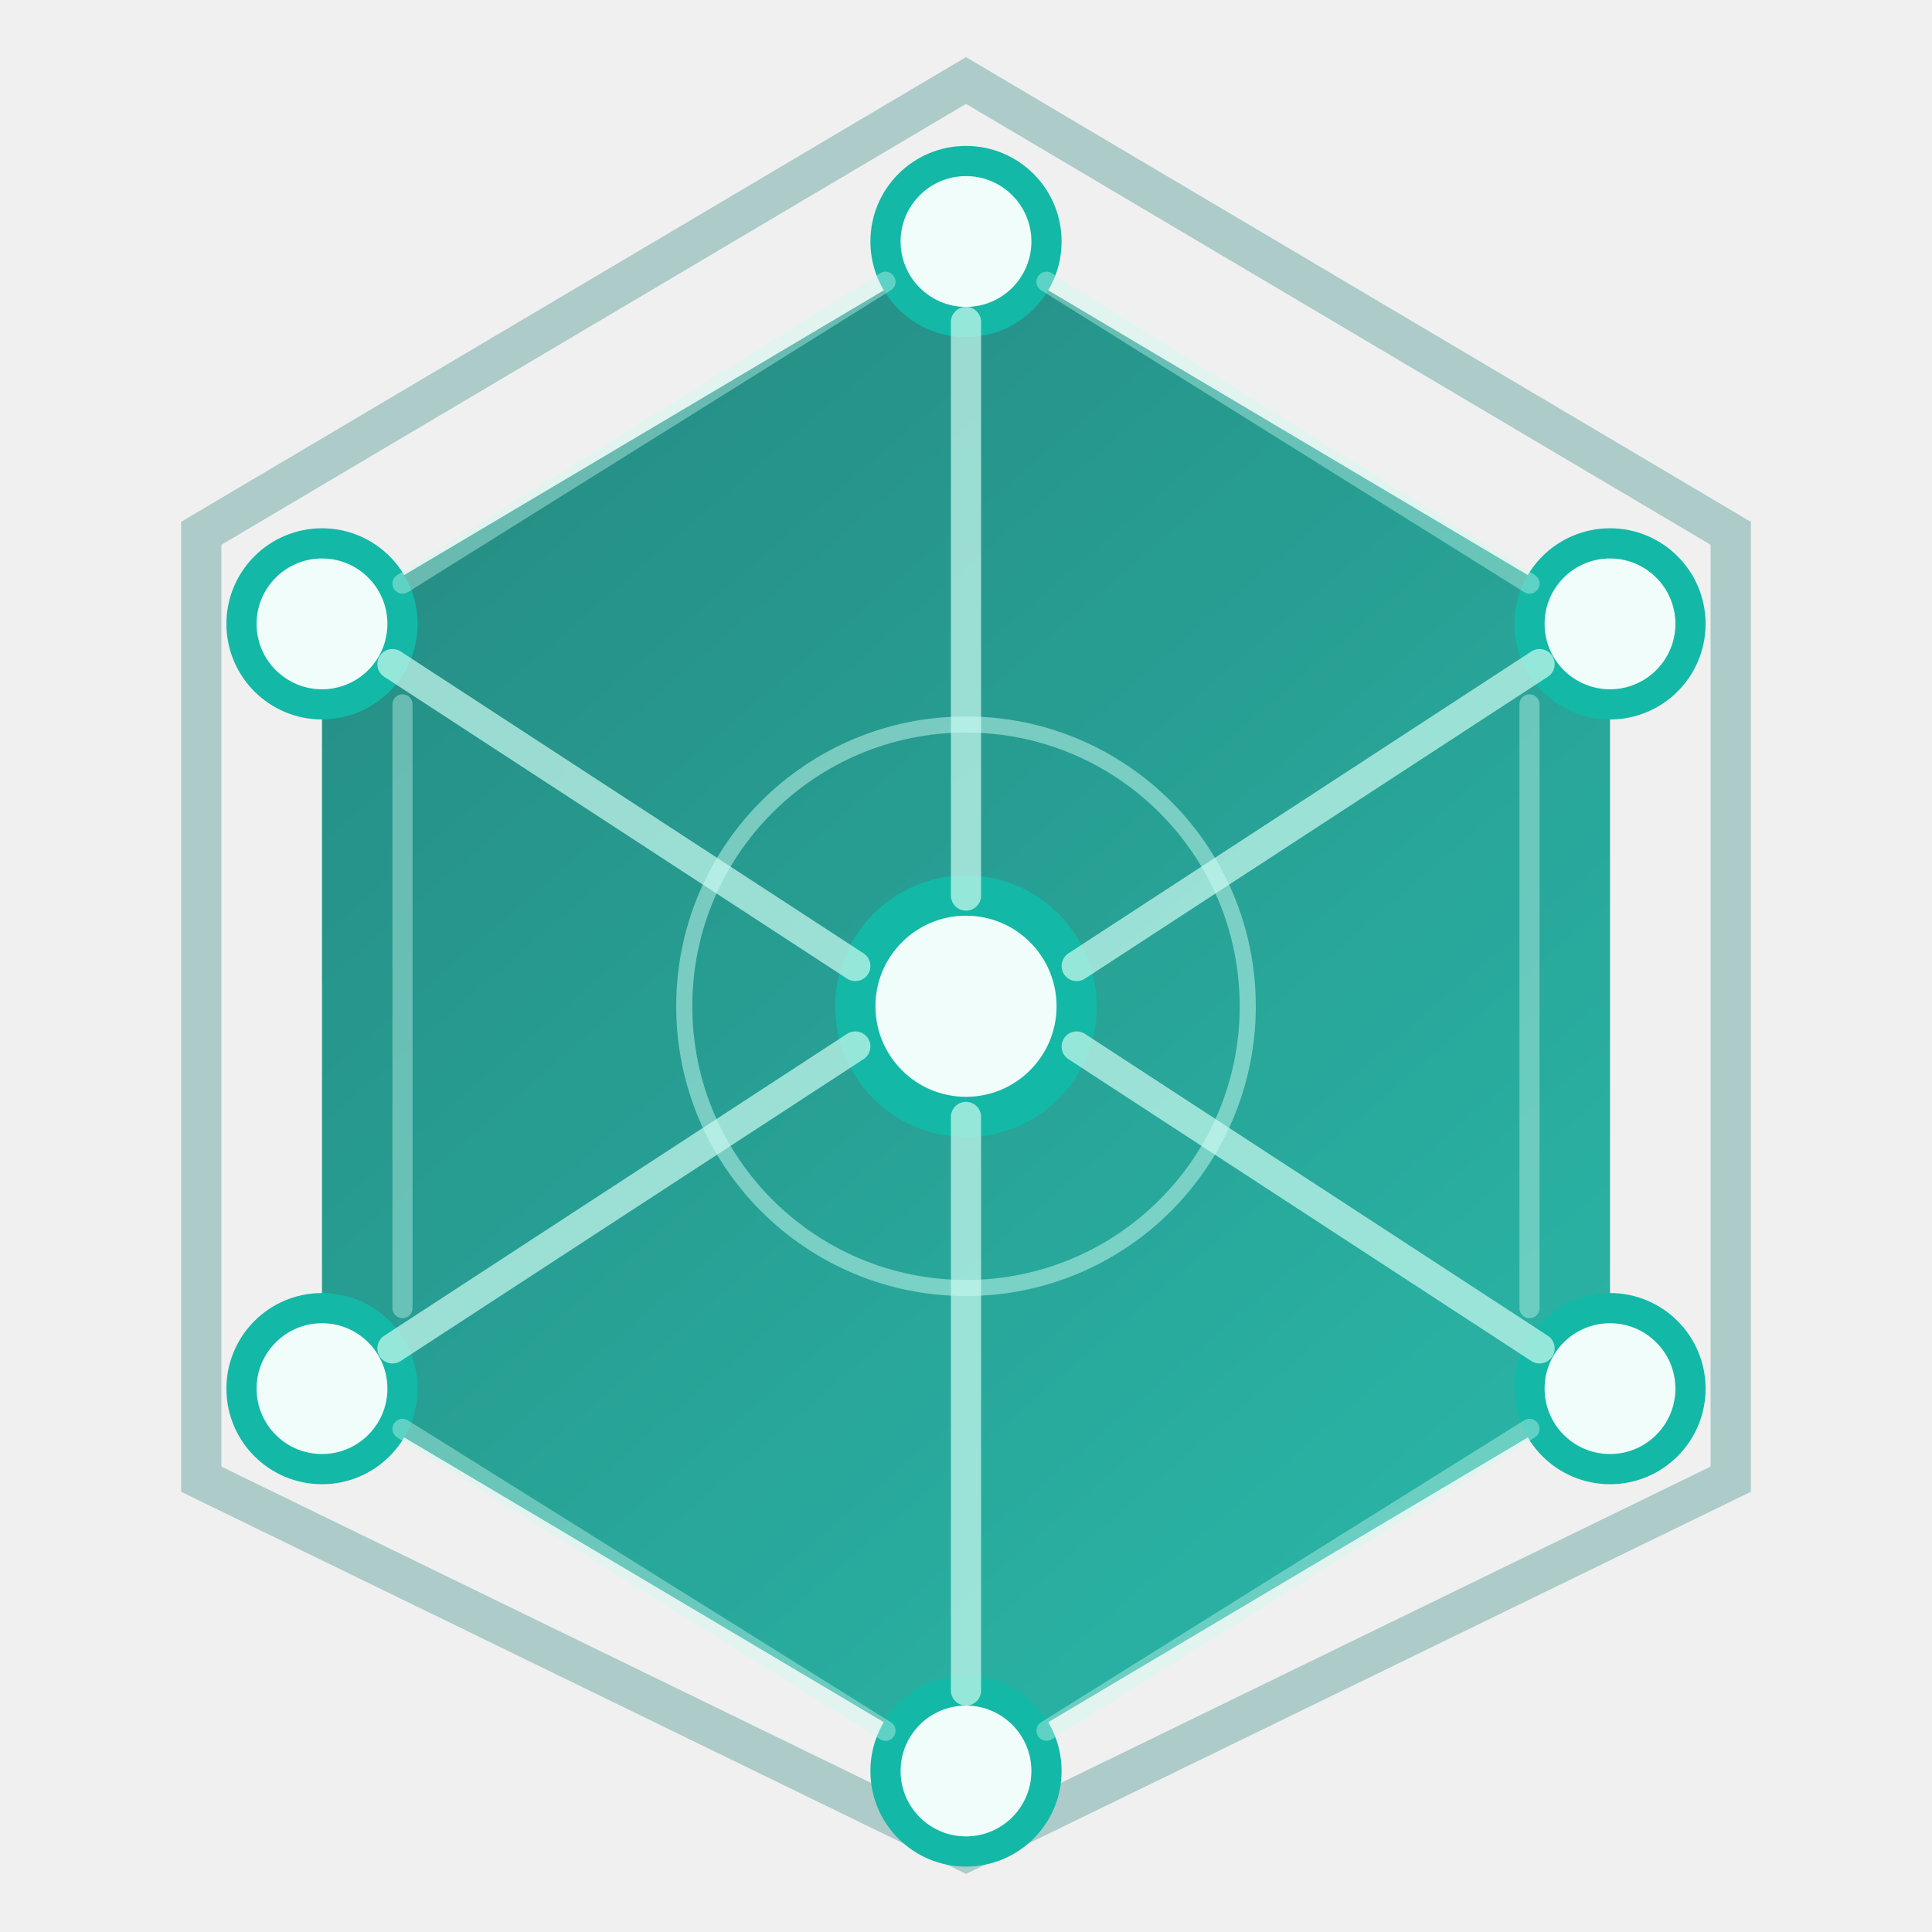
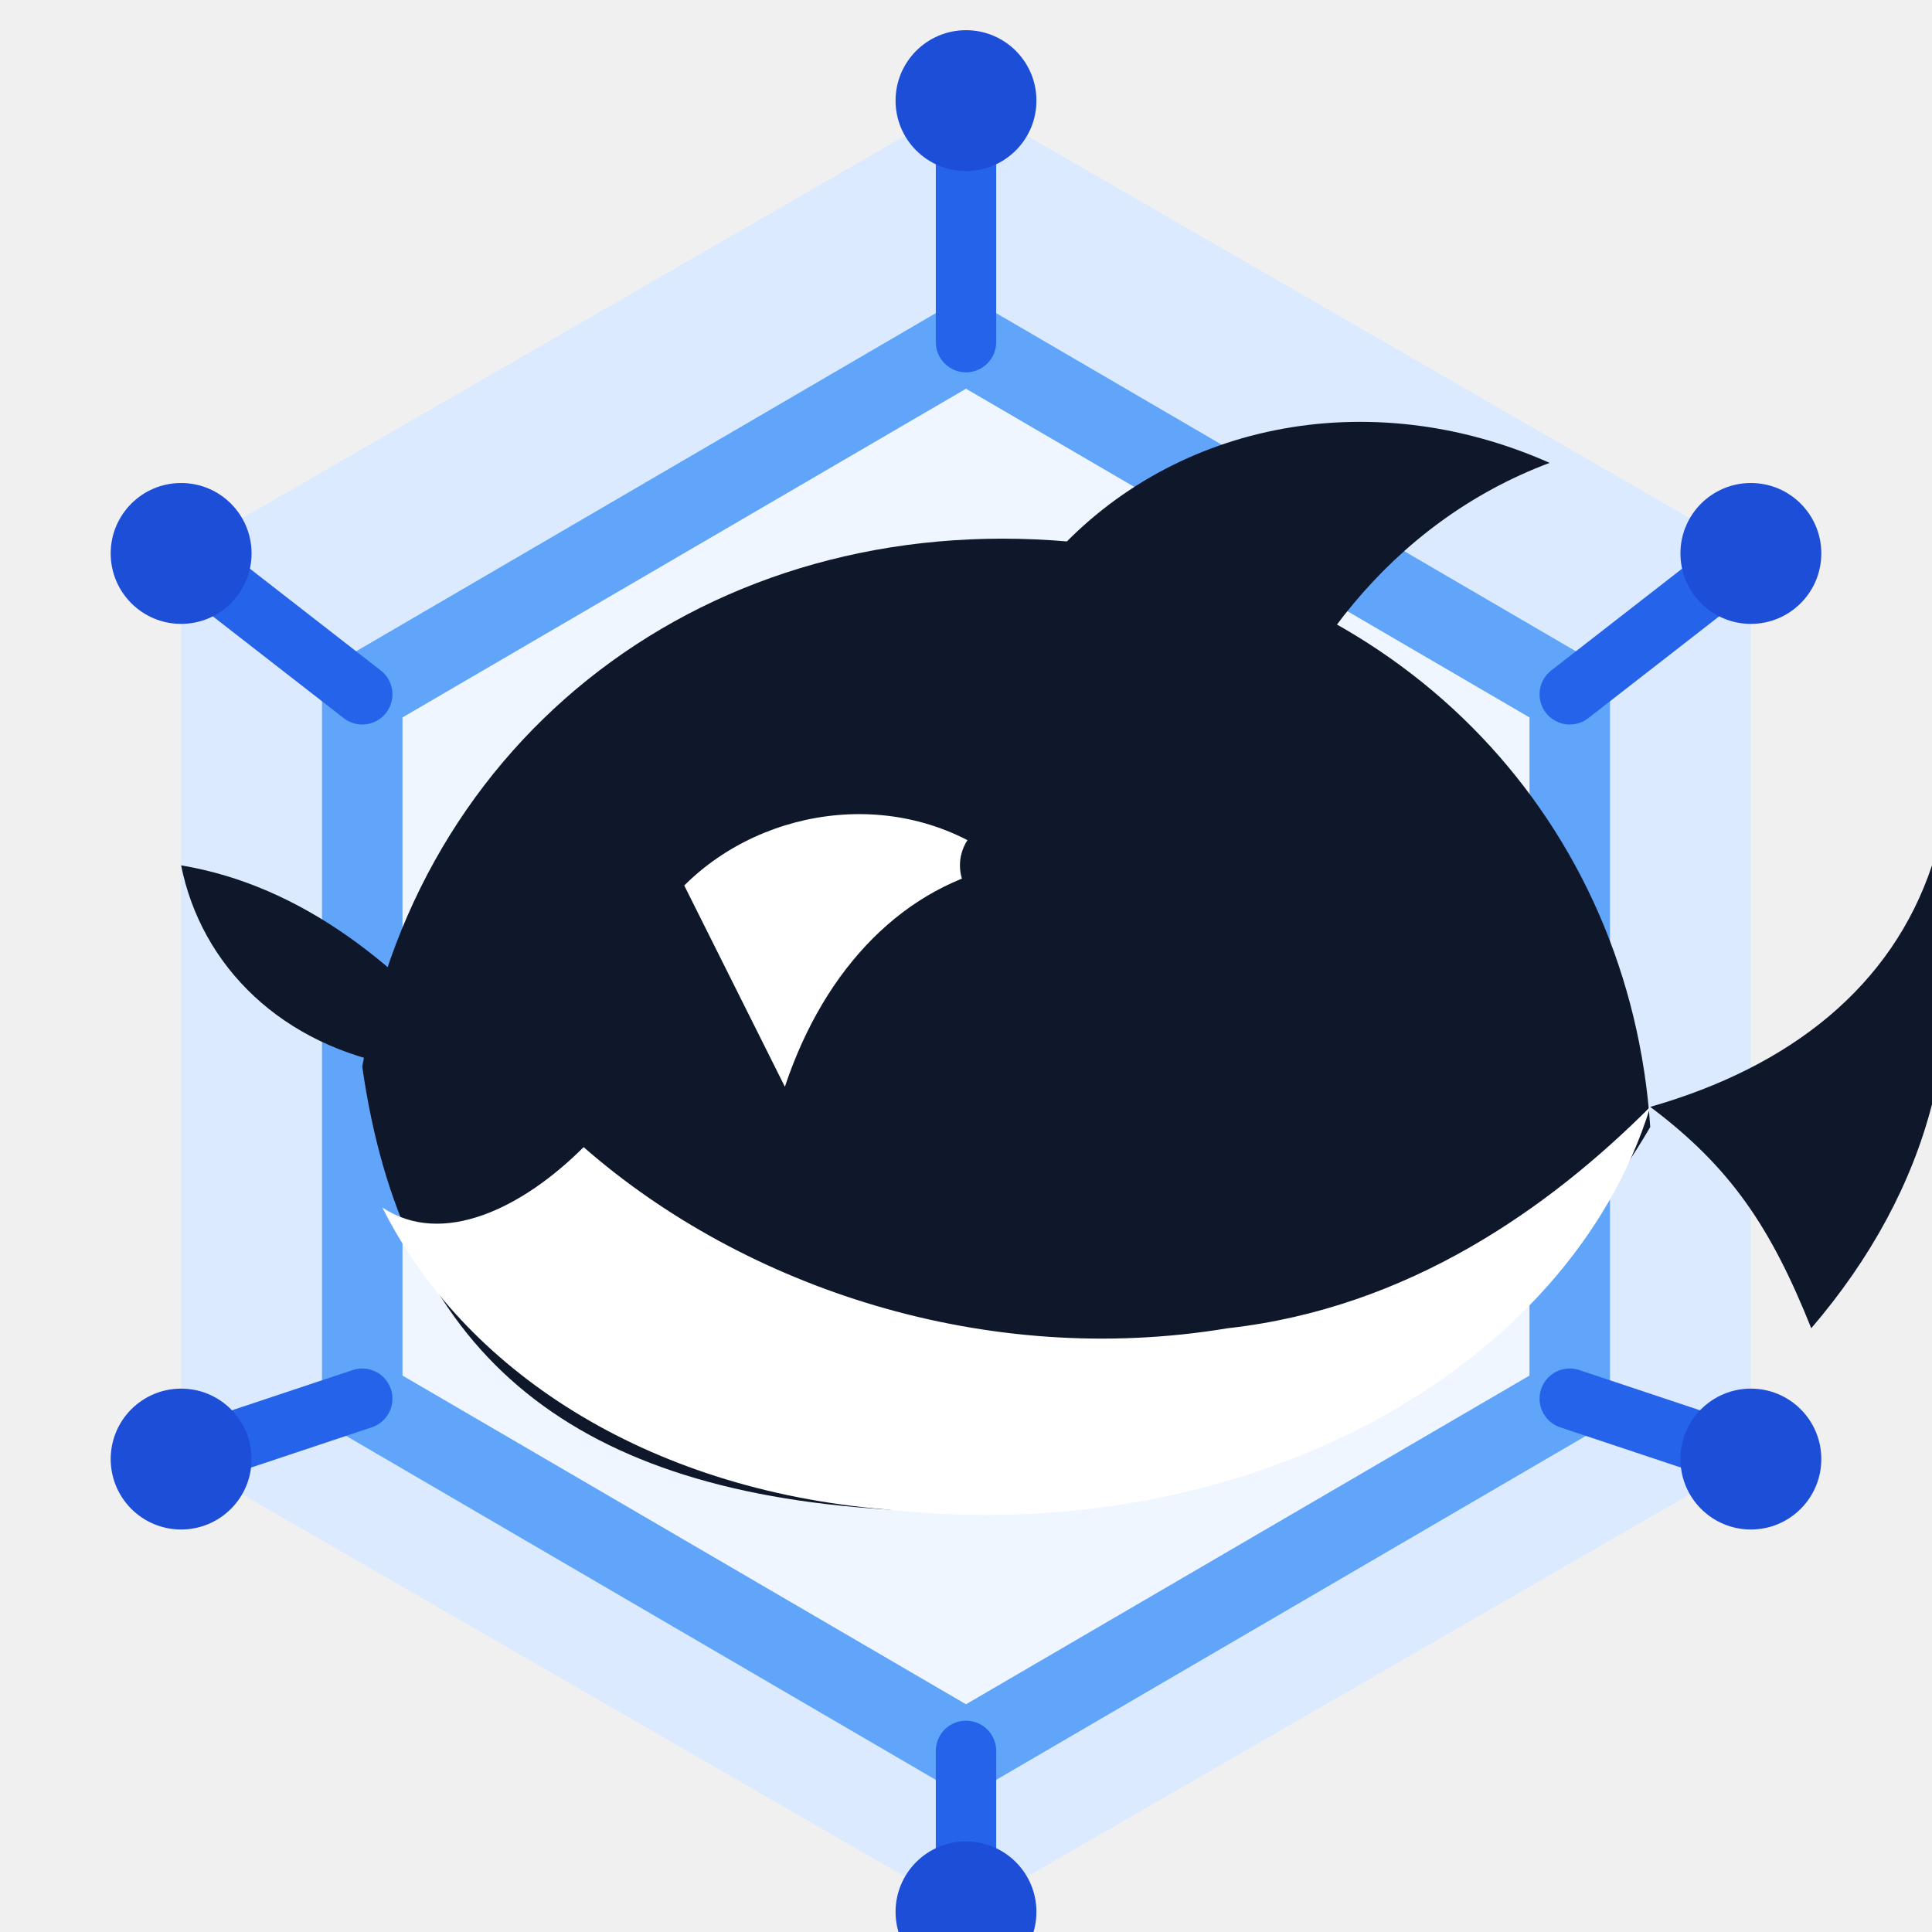
<svg xmlns="http://www.w3.org/2000/svg" width="96" height="96" viewBox="0 0 96 96" fill="none" role="img" aria-labelledby="title desc">
-   <path d="M48 4L86 26.5V73.5L48 92L10 73.5V26.5L48 4Z" fill="none" stroke="#0f766e" stroke-width="2" opacity="0.3" />
-   <defs>
-     <linearGradient id="hex-fill" x1="10" y1="4" x2="86" y2="92" gradientUnits="userSpaceOnUse">
-       <stop offset="0%" stop-color="#0f766e" />
-       <stop offset="100%" stop-color="#14b8a6" />
-     </linearGradient>
-     <linearGradient id="node-glow" x1="0" y1="0" x2="1" y2="1">
-       <stop offset="0%" stop-color="#14b8a6" />
-       <stop offset="100%" stop-color="#0f766e" />
-     </linearGradient>
-   </defs>
-   <path d="M48 12L80 31V69L48 88L16 69V31L48 12Z" fill="url(#hex-fill)" opacity="0.9" />
-   <circle cx="48" cy="12" r="4" fill="#f0fdfa" stroke="#14b8a6" stroke-width="1.5" />
-   <circle cx="80" cy="31" r="4" fill="#f0fdfa" stroke="#14b8a6" stroke-width="1.5" />
-   <circle cx="80" cy="69" r="4" fill="#f0fdfa" stroke="#14b8a6" stroke-width="1.5" />
-   <circle cx="48" cy="88" r="4" fill="#f0fdfa" stroke="#14b8a6" stroke-width="1.5" />
-   <circle cx="16" cy="69" r="4" fill="#f0fdfa" stroke="#14b8a6" stroke-width="1.5" />
-   <circle cx="16" cy="31" r="4" fill="#f0fdfa" stroke="#14b8a6" stroke-width="1.5" />
-   <circle cx="48" cy="50" r="5.5" fill="#f0fdfa" stroke="#14b8a6" stroke-width="2" />
-   <g stroke="#ccfbf1" stroke-width="1.5" stroke-linecap="round" opacity="0.7">
-     <line x1="48" y1="16" x2="48" y2="44.5" />
-     <line x1="76.5" y1="33" x2="53.5" y2="48" />
-     <line x1="76.5" y1="67" x2="53.5" y2="52" />
-     <line x1="48" y1="84" x2="48" y2="55.5" />
-     <line x1="19.5" y1="67" x2="42.5" y2="52" />
-     <line x1="19.5" y1="33" x2="42.5" y2="48" />
+   <path d="M48 5L87 27.5V72.5L48 95L9 72.5V27.5L48 5Z" fill="#DBEAFE" />
+   <path d="M48 17L78 34.5V69.5L48 87L18 69.5V34.5L48 17Z" fill="#EFF6FF" stroke="#60A5FA" stroke-width="4" />
+   <path d="M18 53C21 36 36 25 54 27C70 29 81 41 82 56C75 68 61 76 44 75C28 74 20 67 18 53Z" fill="#0F172A" />
+   <path d="M29 57C37 64 49 68 61 66C70 65 77 60 82 55C78 68 62 77 44 75C32 74 23 68 19 60C22 62 26 60 29 57Z" fill="#FFFFFF" />
+   <path d="M52 28C58 21 68 19 77 23C69 26 64 33 62 40L52 28Z" fill="#0F172A" />
+   <path d="M34 44C38 40 45 39 50 43C45 44 41 48 39 54L34 44Z" fill="#FFFFFF" />
+   <circle cx="50" cy="43" r="2.3" fill="#0F172A" />
+   <path d="M20 53C14 52 10 48 9 43C15 44 20 48 24 53H20Z" fill="#0F172A" />
+   <path d="M82 55C89 53 94 49 96 43C98 51 96 59 90 66C88 61 86 58 82 55Z" fill="#0F172A" />
+   <g stroke="#2563EB" stroke-width="3" stroke-linecap="round">
+     <path d="M48 17V5" />
+     <path d="M78 34.5L87 27.5" />
+     <path d="M78 69.5L87 72.5" />
+     <path d="M48 87V95" />
+     <path d="M18 69.5L9 72.5" />
+     <path d="M18 34.5L9 27.5" />
  </g>
-   <g stroke="#ccfbf1" stroke-width="1" stroke-linecap="round" opacity="0.4">
-     <line x1="52" y1="14" x2="76" y2="29" />
-     <line x1="76" y1="35" x2="76" y2="65" />
-     <line x1="76" y1="71" x2="52" y2="86" />
-     <line x1="44" y1="86" x2="20" y2="71" />
-     <line x1="20" y1="65" x2="20" y2="35" />
-     <line x1="20" y1="29" x2="44" y2="14" />
+   <g fill="#1D4ED8">
+     <circle cx="48" cy="5" r="3.5" />
+     <circle cx="87" cy="27.5" r="3.5" />
+     <circle cx="87" cy="72.5" r="3.5" />
+     <circle cx="48" cy="95" r="3.5" />
+     <circle cx="9" cy="72.5" r="3.5" />
+     <circle cx="9" cy="27.5" r="3.5" />
  </g>
-   <circle cx="48" cy="50" r="14" fill="none" stroke="#ccfbf1" stroke-width="0.8" opacity="0.5" />
</svg>
